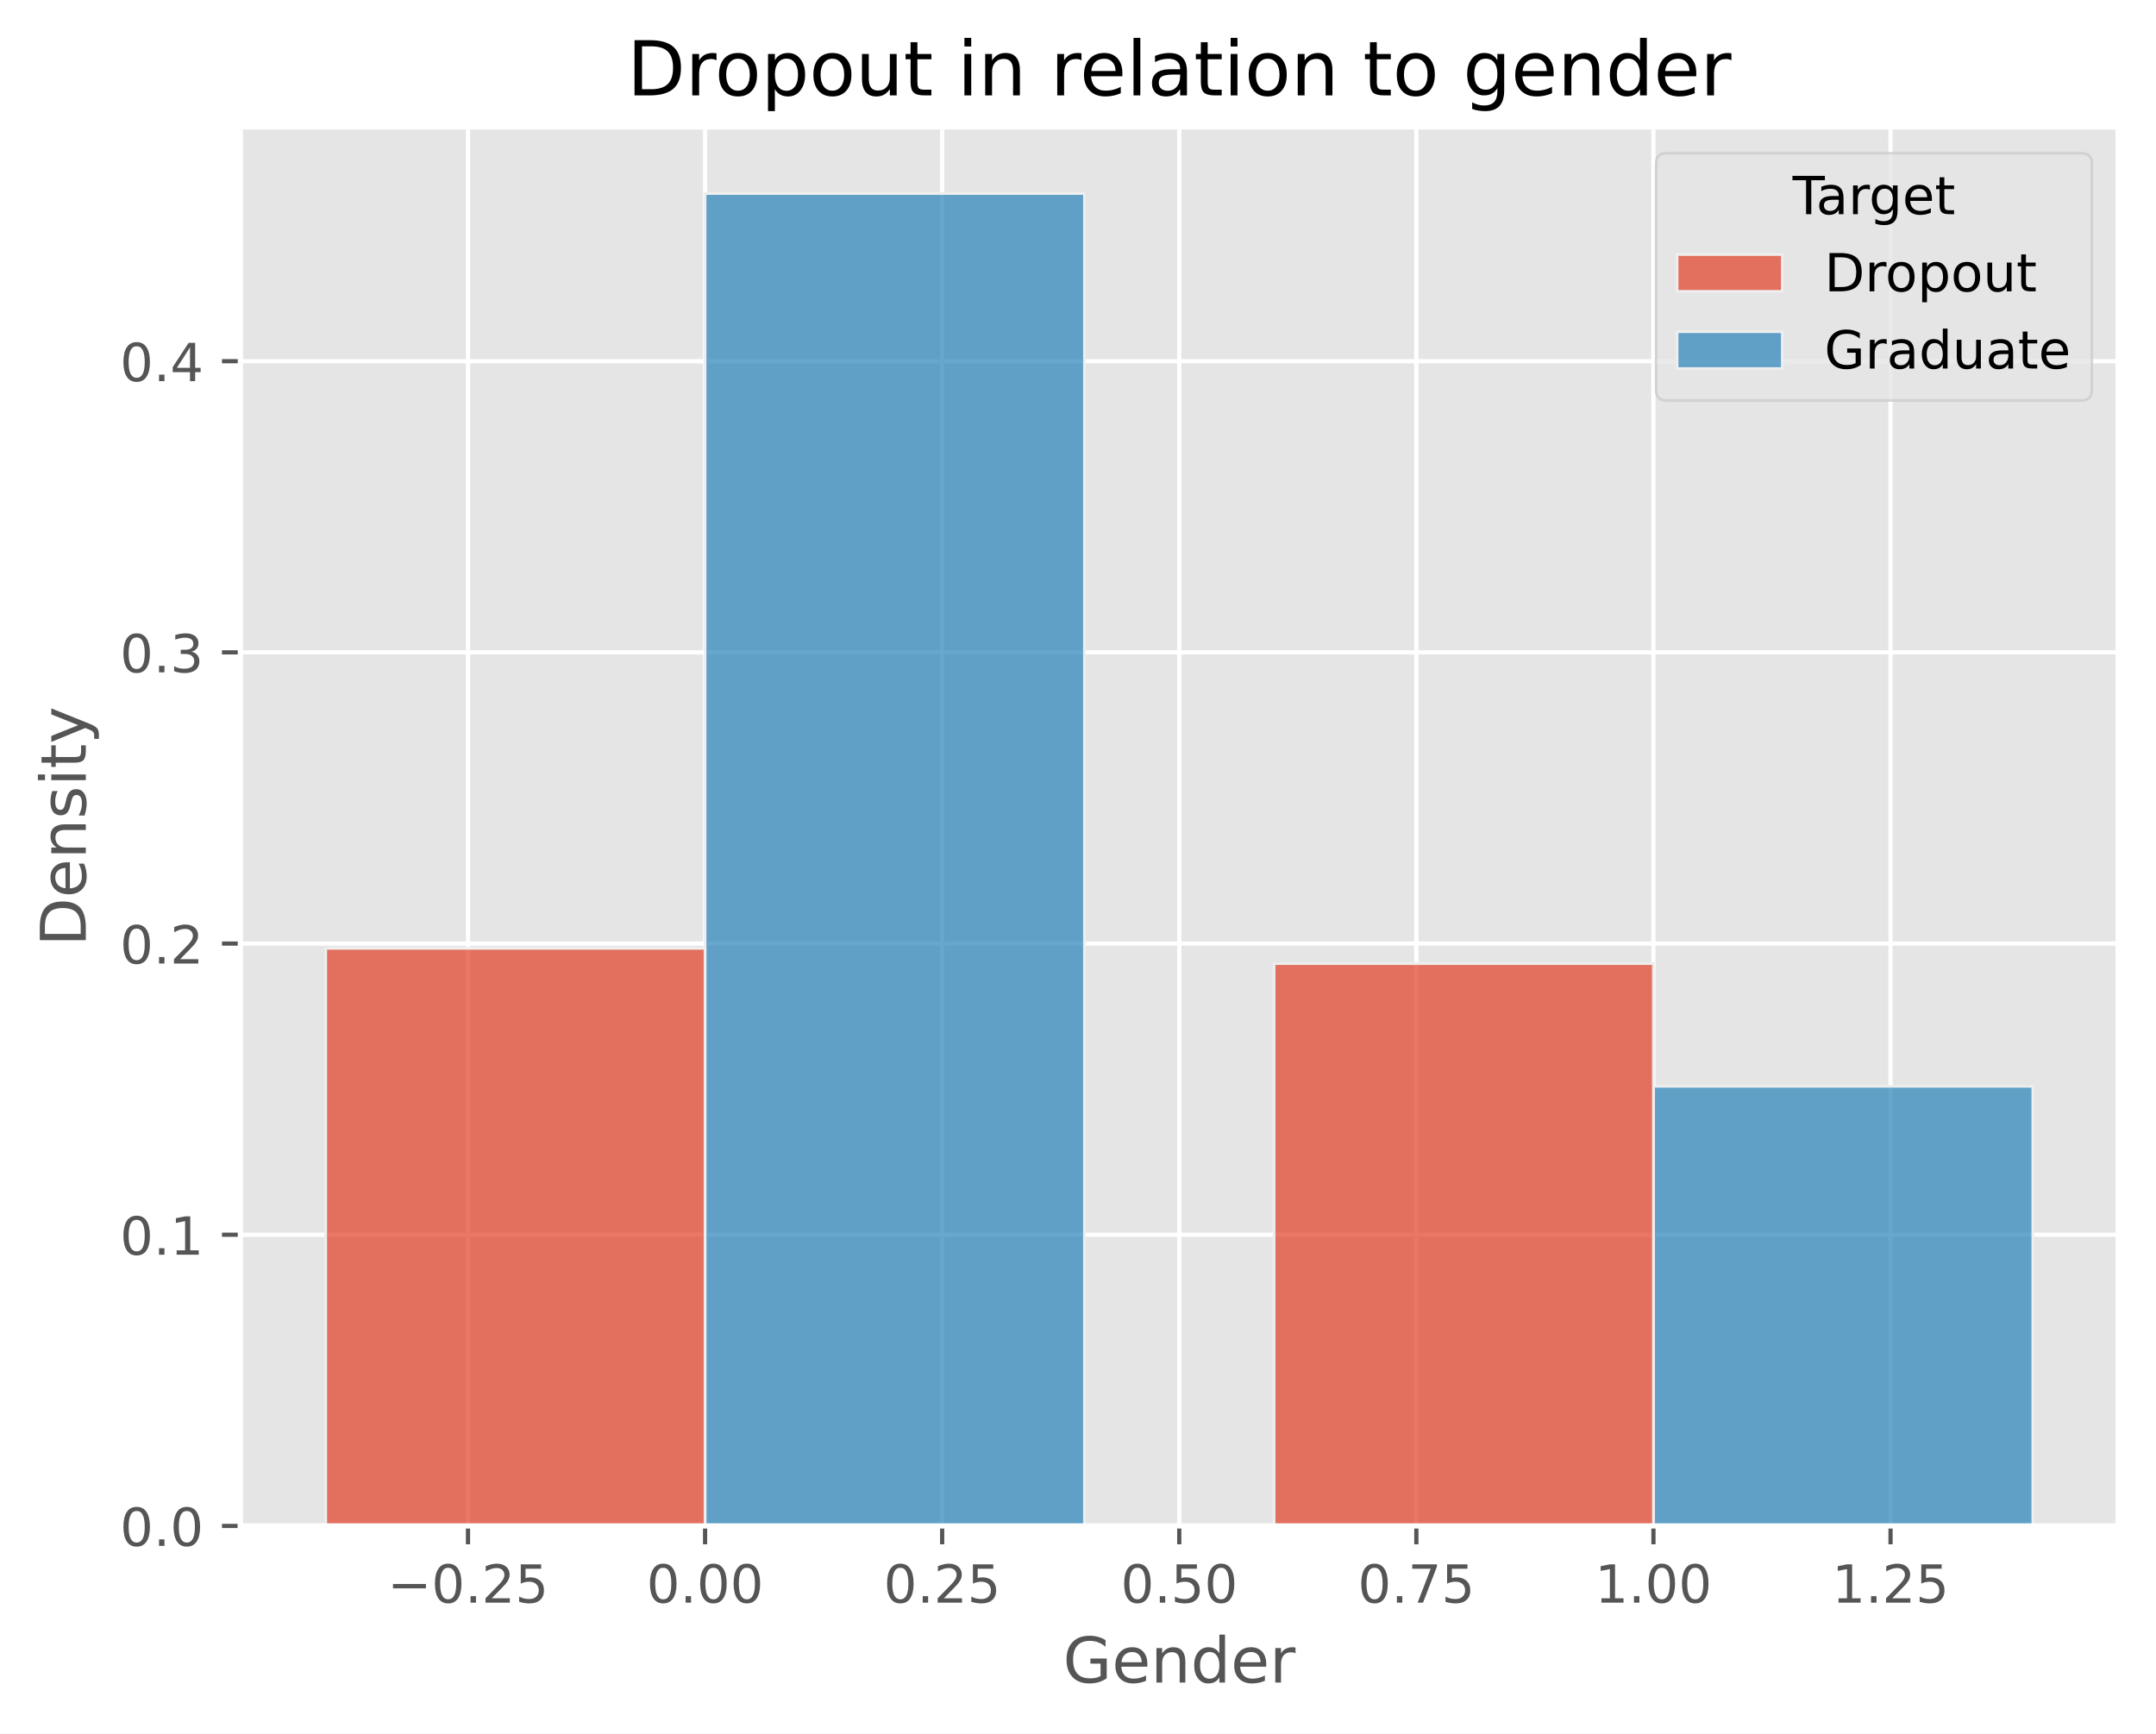
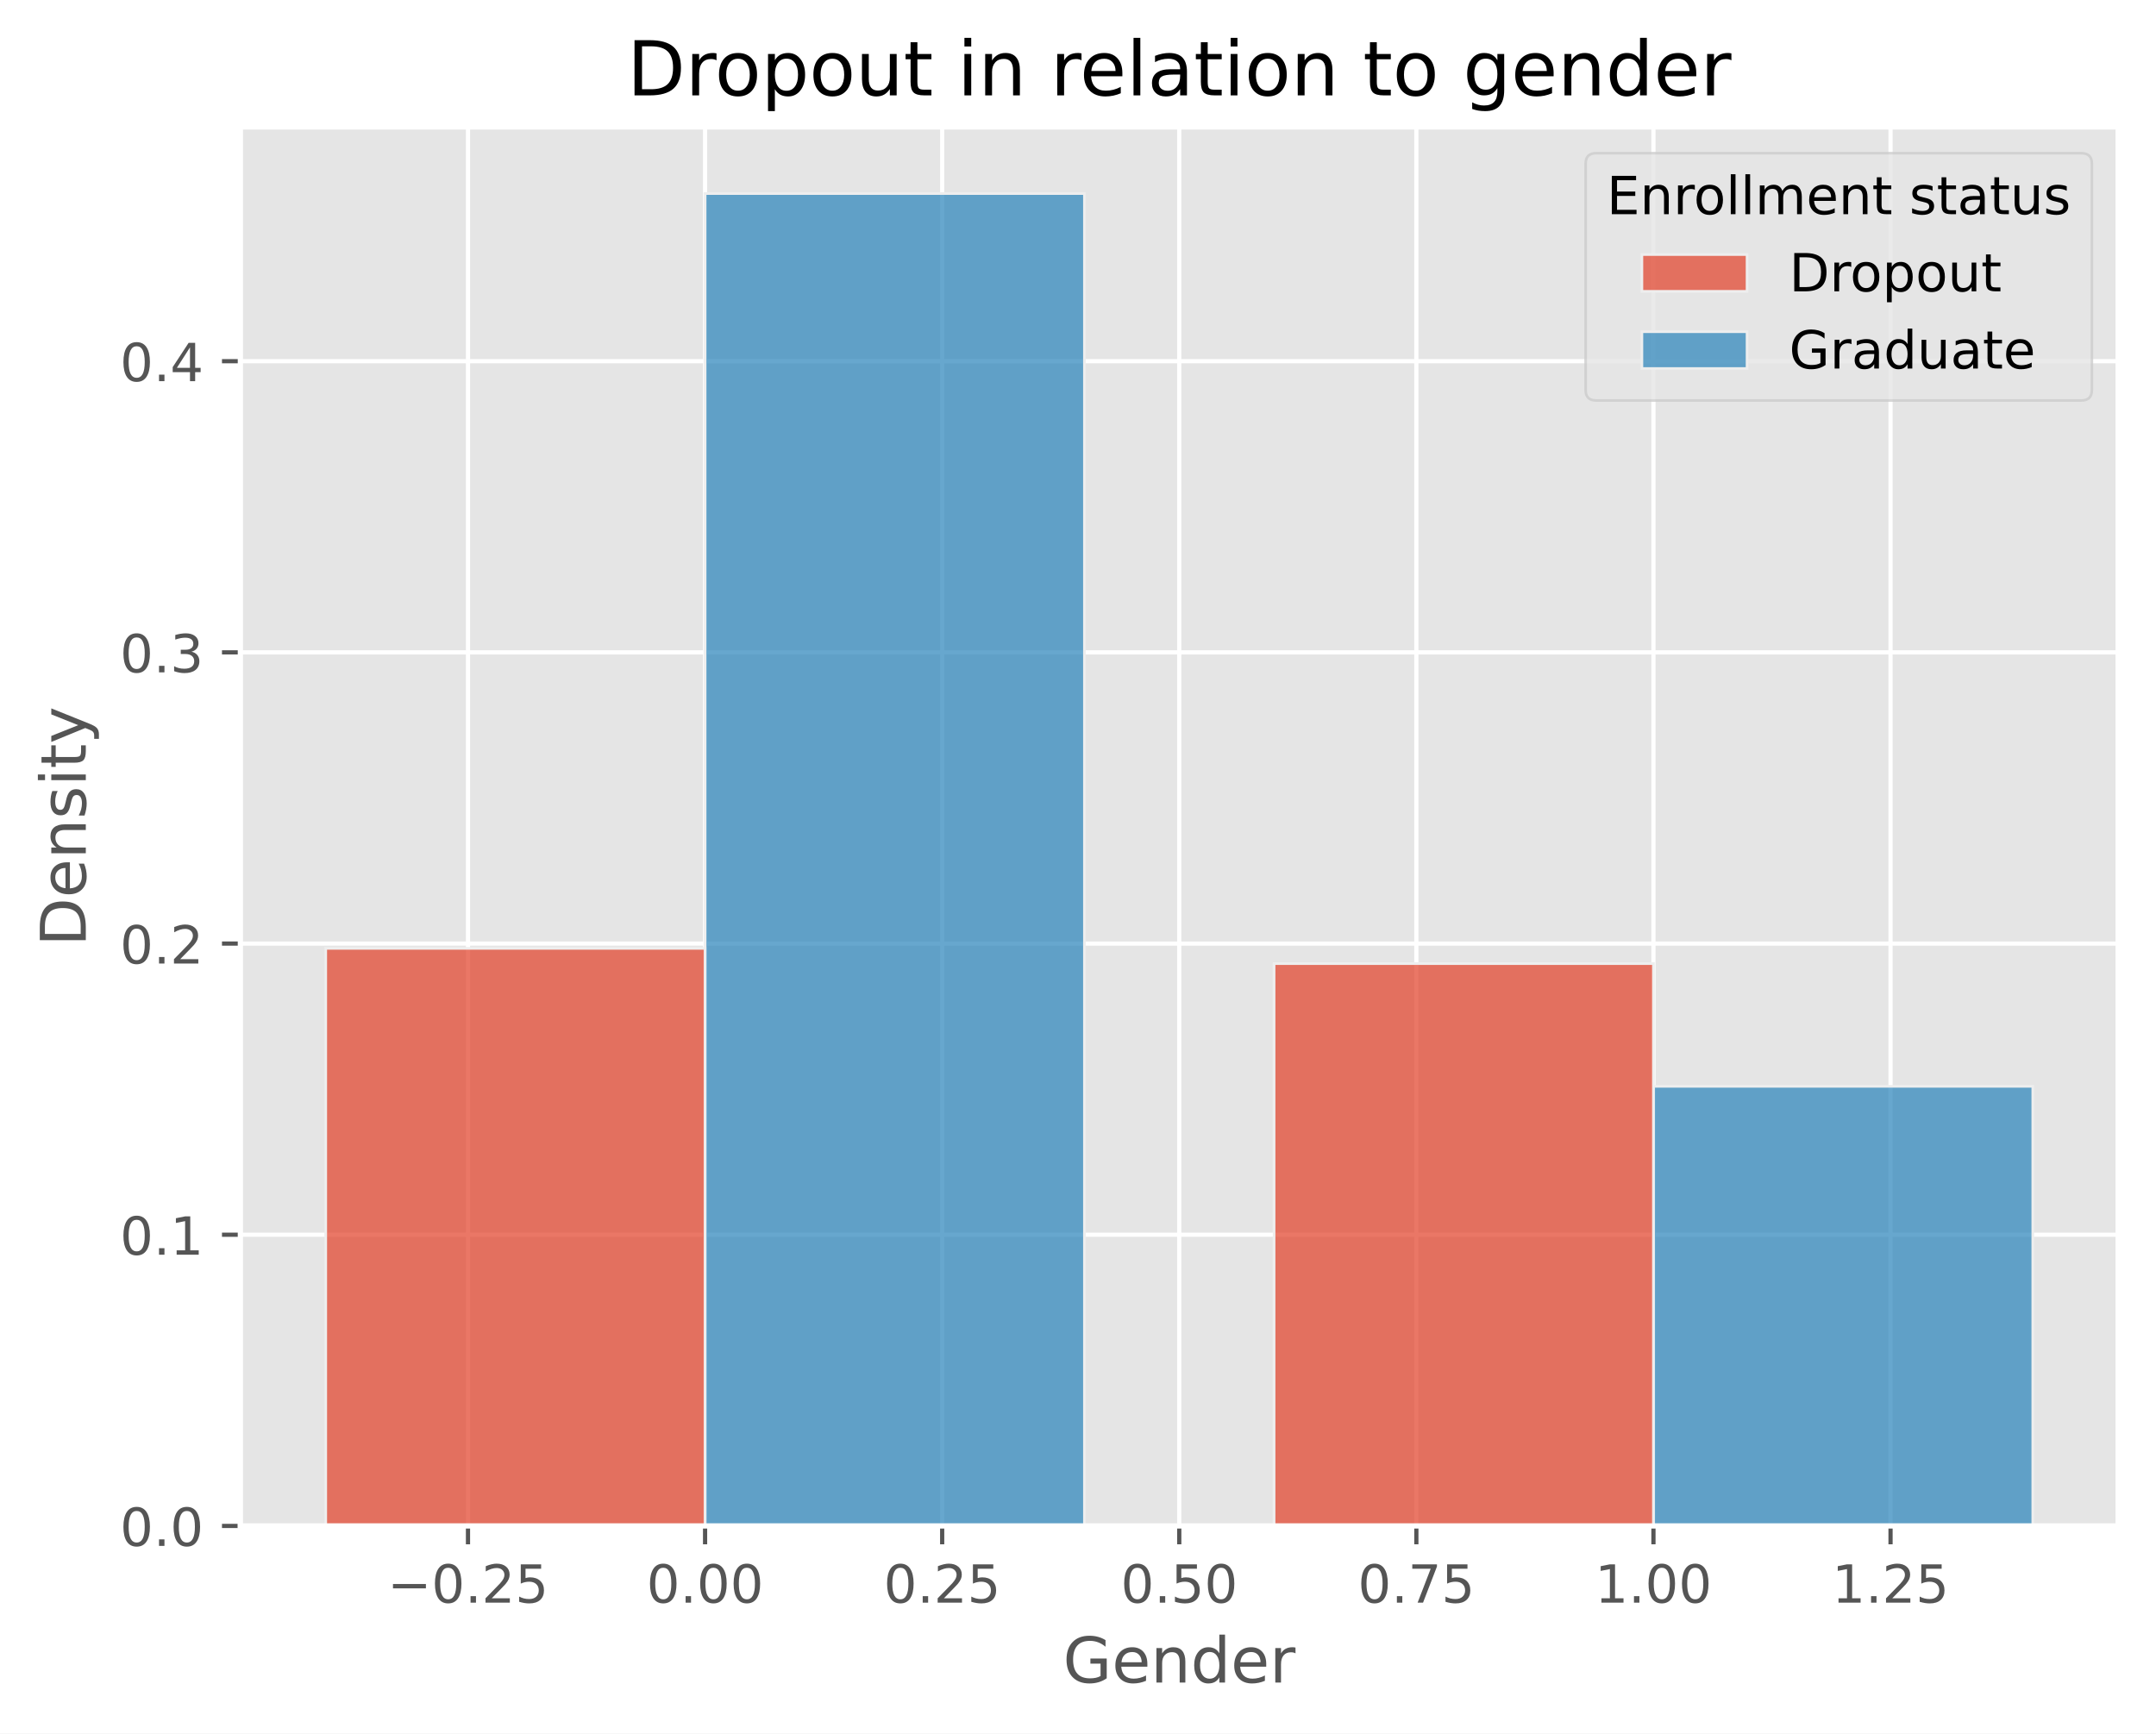
<svg xmlns="http://www.w3.org/2000/svg" xmlns:xlink="http://www.w3.org/1999/xlink" width="410.037pt" height="329.746pt" viewBox="0 0 410.037 329.746" version="1.1">
  <defs>
    <style type="text/css">*{stroke-linejoin: round; stroke-linecap: butt}</style>
  </defs>
  <g id="figure_1">
    <g id="patch_1">
      <path d="M 0 329.746  L 410.037 329.746  L 410.037 0  L 0 0  z " style="fill: #ffffff" />
    </g>
    <g id="axes_1">
      <g id="patch_2">
        <path d="M 45.717 290.254  L 402.837 290.254  L 402.837 24.142  L 45.717 24.142  z " style="fill: #e5e5e5" />
      </g>
      <g id="matplotlib.axis_1">
        <g id="xtick_1">
          <g id="line2d_1">
-             <path d="M 89.004 290.254  L 89.004 24.142  " clip-path="url(#ped27a410fd)" style="fill: none; stroke: #ffffff; stroke-width: 0.8; stroke-linecap: square" />
+             <path d="M 89.004 290.254  L 89.004 24.142  " clip-path="url(#pde9bf12abc)" style="fill: none; stroke: #ffffff; stroke-width: 0.8; stroke-linecap: square" />
          </g>
          <g id="line2d_2">
            <defs>
-               <path id="m16f8df169b" d="M 0 0  L 0 3.5  " style="stroke: #555555; stroke-width: 0.8" />
+               <path id="m9ebb162236" d="M 0 0  L 0 3.5  " style="stroke: #555555; stroke-width: 0.8" />
            </defs>
            <g>
-               <use xlink:href="#m16f8df169b" x="89.004" y="290.254" style="fill: #555555; stroke: #555555; stroke-width: 0.8" />
+               <use xlink:href="#m9ebb162236" x="89.004" y="290.254" style="fill: #555555; stroke: #555555; stroke-width: 0.8" />
            </g>
          </g>
          <g id="text_1">
            <g style="fill: #555555" transform="translate(73.68149 304.8522)scale(0.1 -0.1)">
              <defs>
                <path id="DejaVuSans-2212" d="M 678 2272  L 4684 2272  L 4684 1741  L 678 1741  L 678 2272  z " transform="scale(0.015625)" />
                <path id="DejaVuSans-30" d="M 2034 4250  Q 1547 4250 1301 3770  Q 1056 3291 1056 2328  Q 1056 1369 1301 889  Q 1547 409 2034 409  Q 2525 409 2770 889  Q 3016 1369 3016 2328  Q 3016 3291 2770 3770  Q 2525 4250 2034 4250  z M 2034 4750  Q 2819 4750 3233 4129  Q 3647 3509 3647 2328  Q 3647 1150 3233 529  Q 2819 -91 2034 -91  Q 1250 -91 836 529  Q 422 1150 422 2328  Q 422 3509 836 4129  Q 1250 4750 2034 4750  z " transform="scale(0.015625)" />
                <path id="DejaVuSans-2e" d="M 684 794  L 1344 794  L 1344 0  L 684 0  L 684 794  z " transform="scale(0.015625)" />
                <path id="DejaVuSans-32" d="M 1228 531  L 3431 531  L 3431 0  L 469 0  L 469 531  Q 828 903 1448 1529  Q 2069 2156 2228 2338  Q 2531 2678 2651 2914  Q 2772 3150 2772 3378  Q 2772 3750 2511 3984  Q 2250 4219 1831 4219  Q 1534 4219 1204 4116  Q 875 4013 500 3803  L 500 4441  Q 881 4594 1212 4672  Q 1544 4750 1819 4750  Q 2544 4750 2975 4387  Q 3406 4025 3406 3419  Q 3406 3131 3298 2873  Q 3191 2616 2906 2266  Q 2828 2175 2409 1742  Q 1991 1309 1228 531  z " transform="scale(0.015625)" />
                <path id="DejaVuSans-35" d="M 691 4666  L 3169 4666  L 3169 4134  L 1269 4134  L 1269 2991  Q 1406 3038 1543 3061  Q 1681 3084 1819 3084  Q 2600 3084 3056 2656  Q 3513 2228 3513 1497  Q 3513 744 3044 326  Q 2575 -91 1722 -91  Q 1428 -91 1123 -41  Q 819 9 494 109  L 494 744  Q 775 591 1075 516  Q 1375 441 1709 441  Q 2250 441 2565 725  Q 2881 1009 2881 1497  Q 2881 1984 2565 2268  Q 2250 2553 1709 2553  Q 1456 2553 1204 2497  Q 953 2441 691 2322  L 691 4666  z " transform="scale(0.015625)" />
              </defs>
              <use xlink:href="#DejaVuSans-2212" />
              <use xlink:href="#DejaVuSans-30" x="83.789" />
              <use xlink:href="#DejaVuSans-2e" x="147.412" />
              <use xlink:href="#DejaVuSans-32" x="179.199" />
              <use xlink:href="#DejaVuSans-35" x="242.822" />
            </g>
          </g>
        </g>
        <g id="xtick_2">
          <g id="line2d_3">
-             <path d="M 134.095 290.254  L 134.095 24.142  " clip-path="url(#ped27a410fd)" style="fill: none; stroke: #ffffff; stroke-width: 0.8; stroke-linecap: square" />
+             <path d="M 134.095 290.254  L 134.095 24.142  " clip-path="url(#pde9bf12abc)" style="fill: none; stroke: #ffffff; stroke-width: 0.8; stroke-linecap: square" />
          </g>
          <g id="line2d_4">
            <g>
-               <use xlink:href="#m16f8df169b" x="134.095" y="290.254" style="fill: #555555; stroke: #555555; stroke-width: 0.8" />
+               <use xlink:href="#m9ebb162236" x="134.095" y="290.254" style="fill: #555555; stroke: #555555; stroke-width: 0.8" />
            </g>
          </g>
          <g id="text_2">
            <g style="fill: #555555" transform="translate(122.9622 304.8522)scale(0.1 -0.1)">
              <use xlink:href="#DejaVuSans-30" />
              <use xlink:href="#DejaVuSans-2e" x="63.623" />
              <use xlink:href="#DejaVuSans-30" x="95.41" />
              <use xlink:href="#DejaVuSans-30" x="159.033" />
            </g>
          </g>
        </g>
        <g id="xtick_3">
          <g id="line2d_5">
-             <path d="M 179.186 290.254  L 179.186 24.142  " clip-path="url(#ped27a410fd)" style="fill: none; stroke: #ffffff; stroke-width: 0.8; stroke-linecap: square" />
+             <path d="M 179.186 290.254  L 179.186 24.142  " clip-path="url(#pde9bf12abc)" style="fill: none; stroke: #ffffff; stroke-width: 0.8; stroke-linecap: square" />
          </g>
          <g id="line2d_6">
            <g>
-               <use xlink:href="#m16f8df169b" x="179.186" y="290.254" style="fill: #555555; stroke: #555555; stroke-width: 0.8" />
+               <use xlink:href="#m9ebb162236" x="179.186" y="290.254" style="fill: #555555; stroke: #555555; stroke-width: 0.8" />
            </g>
          </g>
          <g id="text_3">
            <g style="fill: #555555" transform="translate(168.0532 304.8522)scale(0.1 -0.1)">
              <use xlink:href="#DejaVuSans-30" />
              <use xlink:href="#DejaVuSans-2e" x="63.623" />
              <use xlink:href="#DejaVuSans-32" x="95.41" />
              <use xlink:href="#DejaVuSans-35" x="159.033" />
            </g>
          </g>
        </g>
        <g id="xtick_4">
          <g id="line2d_7">
-             <path d="M 224.277 290.254  L 224.277 24.142  " clip-path="url(#ped27a410fd)" style="fill: none; stroke: #ffffff; stroke-width: 0.8; stroke-linecap: square" />
+             <path d="M 224.277 290.254  L 224.277 24.142  " clip-path="url(#pde9bf12abc)" style="fill: none; stroke: #ffffff; stroke-width: 0.8; stroke-linecap: square" />
          </g>
          <g id="line2d_8">
            <g>
-               <use xlink:href="#m16f8df169b" x="224.277" y="290.254" style="fill: #555555; stroke: #555555; stroke-width: 0.8" />
+               <use xlink:href="#m9ebb162236" x="224.277" y="290.254" style="fill: #555555; stroke: #555555; stroke-width: 0.8" />
            </g>
          </g>
          <g id="text_4">
            <g style="fill: #555555" transform="translate(213.1441 304.8522)scale(0.1 -0.1)">
              <use xlink:href="#DejaVuSans-30" />
              <use xlink:href="#DejaVuSans-2e" x="63.623" />
              <use xlink:href="#DejaVuSans-35" x="95.41" />
              <use xlink:href="#DejaVuSans-30" x="159.033" />
            </g>
          </g>
        </g>
        <g id="xtick_5">
          <g id="line2d_9">
-             <path d="M 269.368 290.254  L 269.368 24.142  " clip-path="url(#ped27a410fd)" style="fill: none; stroke: #ffffff; stroke-width: 0.8; stroke-linecap: square" />
+             <path d="M 269.368 290.254  L 269.368 24.142  " clip-path="url(#pde9bf12abc)" style="fill: none; stroke: #ffffff; stroke-width: 0.8; stroke-linecap: square" />
          </g>
          <g id="line2d_10">
            <g>
-               <use xlink:href="#m16f8df169b" x="269.368" y="290.254" style="fill: #555555; stroke: #555555; stroke-width: 0.8" />
+               <use xlink:href="#m9ebb162236" x="269.368" y="290.254" style="fill: #555555; stroke: #555555; stroke-width: 0.8" />
            </g>
          </g>
          <g id="text_5">
            <g style="fill: #555555" transform="translate(258.235 304.8522)scale(0.1 -0.1)">
              <defs>
                <path id="DejaVuSans-37" d="M 525 4666  L 3525 4666  L 3525 4397  L 1831 0  L 1172 0  L 2766 4134  L 525 4134  L 525 4666  z " transform="scale(0.015625)" />
              </defs>
              <use xlink:href="#DejaVuSans-30" />
              <use xlink:href="#DejaVuSans-2e" x="63.623" />
              <use xlink:href="#DejaVuSans-37" x="95.41" />
              <use xlink:href="#DejaVuSans-35" x="159.033" />
            </g>
          </g>
        </g>
        <g id="xtick_6">
          <g id="line2d_11">
-             <path d="M 314.459 290.254  L 314.459 24.142  " clip-path="url(#ped27a410fd)" style="fill: none; stroke: #ffffff; stroke-width: 0.8; stroke-linecap: square" />
+             <path d="M 314.459 290.254  L 314.459 24.142  " clip-path="url(#pde9bf12abc)" style="fill: none; stroke: #ffffff; stroke-width: 0.8; stroke-linecap: square" />
          </g>
          <g id="line2d_12">
            <g>
-               <use xlink:href="#m16f8df169b" x="314.459" y="290.254" style="fill: #555555; stroke: #555555; stroke-width: 0.8" />
+               <use xlink:href="#m9ebb162236" x="314.459" y="290.254" style="fill: #555555; stroke: #555555; stroke-width: 0.8" />
            </g>
          </g>
          <g id="text_6">
            <g style="fill: #555555" transform="translate(303.3259 304.8522)scale(0.1 -0.1)">
              <defs>
                <path id="DejaVuSans-31" d="M 794 531  L 1825 531  L 1825 4091  L 703 3866  L 703 4441  L 1819 4666  L 2450 4666  L 2450 531  L 3481 531  L 3481 0  L 794 0  L 794 531  z " transform="scale(0.015625)" />
              </defs>
              <use xlink:href="#DejaVuSans-31" />
              <use xlink:href="#DejaVuSans-2e" x="63.623" />
              <use xlink:href="#DejaVuSans-30" x="95.41" />
              <use xlink:href="#DejaVuSans-30" x="159.033" />
            </g>
          </g>
        </g>
        <g id="xtick_7">
          <g id="line2d_13">
-             <path d="M 359.55 290.254  L 359.55 24.142  " clip-path="url(#ped27a410fd)" style="fill: none; stroke: #ffffff; stroke-width: 0.8; stroke-linecap: square" />
+             <path d="M 359.55 290.254  L 359.55 24.142  " clip-path="url(#pde9bf12abc)" style="fill: none; stroke: #ffffff; stroke-width: 0.8; stroke-linecap: square" />
          </g>
          <g id="line2d_14">
            <g>
-               <use xlink:href="#m16f8df169b" x="359.55" y="290.254" style="fill: #555555; stroke: #555555; stroke-width: 0.8" />
+               <use xlink:href="#m9ebb162236" x="359.55" y="290.254" style="fill: #555555; stroke: #555555; stroke-width: 0.8" />
            </g>
          </g>
          <g id="text_7">
            <g style="fill: #555555" transform="translate(348.4168 304.8522)scale(0.1 -0.1)">
              <use xlink:href="#DejaVuSans-31" />
              <use xlink:href="#DejaVuSans-2e" x="63.623" />
              <use xlink:href="#DejaVuSans-32" x="95.41" />
              <use xlink:href="#DejaVuSans-35" x="159.033" />
            </g>
          </g>
        </g>
        <g id="text_8">
          <g style="fill: #555555" transform="translate(202.1659 320.05)scale(0.12 -0.12)">
            <defs>
              <path id="DejaVuSans-47" d="M 3809 666  L 3809 1919  L 2778 1919  L 2778 2438  L 4434 2438  L 4434 434  Q 4069 175 3628 42  Q 3188 -91 2688 -91  Q 1594 -91 976 548  Q 359 1188 359 2328  Q 359 3472 976 4111  Q 1594 4750 2688 4750  Q 3144 4750 3555 4637  Q 3966 4525 4313 4306  L 4313 3634  Q 3963 3931 3569 4081  Q 3175 4231 2741 4231  Q 1884 4231 1454 3753  Q 1025 3275 1025 2328  Q 1025 1384 1454 906  Q 1884 428 2741 428  Q 3075 428 3337 486  Q 3600 544 3809 666  z " transform="scale(0.015625)" />
              <path id="DejaVuSans-65" d="M 3597 1894  L 3597 1613  L 953 1613  Q 991 1019 1311 708  Q 1631 397 2203 397  Q 2534 397 2845 478  Q 3156 559 3463 722  L 3463 178  Q 3153 47 2828 -22  Q 2503 -91 2169 -91  Q 1331 -91 842 396  Q 353 884 353 1716  Q 353 2575 817 3079  Q 1281 3584 2069 3584  Q 2775 3584 3186 3129  Q 3597 2675 3597 1894  z M 3022 2063  Q 3016 2534 2758 2815  Q 2500 3097 2075 3097  Q 1594 3097 1305 2825  Q 1016 2553 972 2059  L 3022 2063  z " transform="scale(0.015625)" />
              <path id="DejaVuSans-6e" d="M 3513 2113  L 3513 0  L 2938 0  L 2938 2094  Q 2938 2591 2744 2837  Q 2550 3084 2163 3084  Q 1697 3084 1428 2787  Q 1159 2491 1159 1978  L 1159 0  L 581 0  L 581 3500  L 1159 3500  L 1159 2956  Q 1366 3272 1645 3428  Q 1925 3584 2291 3584  Q 2894 3584 3203 3211  Q 3513 2838 3513 2113  z " transform="scale(0.015625)" />
              <path id="DejaVuSans-64" d="M 2906 2969  L 2906 4863  L 3481 4863  L 3481 0  L 2906 0  L 2906 525  Q 2725 213 2448 61  Q 2172 -91 1784 -91  Q 1150 -91 751 415  Q 353 922 353 1747  Q 353 2572 751 3078  Q 1150 3584 1784 3584  Q 2172 3584 2448 3432  Q 2725 3281 2906 2969  z M 947 1747  Q 947 1113 1208 752  Q 1469 391 1925 391  Q 2381 391 2643 752  Q 2906 1113 2906 1747  Q 2906 2381 2643 2742  Q 2381 3103 1925 3103  Q 1469 3103 1208 2742  Q 947 2381 947 1747  z " transform="scale(0.015625)" />
              <path id="DejaVuSans-72" d="M 2631 2963  Q 2534 3019 2420 3045  Q 2306 3072 2169 3072  Q 1681 3072 1420 2755  Q 1159 2438 1159 1844  L 1159 0  L 581 0  L 581 3500  L 1159 3500  L 1159 2956  Q 1341 3275 1631 3429  Q 1922 3584 2338 3584  Q 2397 3584 2469 3576  Q 2541 3569 2628 3553  L 2631 2963  z " transform="scale(0.015625)" />
            </defs>
            <use xlink:href="#DejaVuSans-47" />
            <use xlink:href="#DejaVuSans-65" x="77.49" />
            <use xlink:href="#DejaVuSans-6e" x="139.014" />
            <use xlink:href="#DejaVuSans-64" x="202.393" />
            <use xlink:href="#DejaVuSans-65" x="265.869" />
            <use xlink:href="#DejaVuSans-72" x="327.393" />
          </g>
        </g>
      </g>
      <g id="matplotlib.axis_2">
        <g id="ytick_1">
          <g id="line2d_15">
-             <path d="M 45.717 290.254  L 402.837 290.254  " clip-path="url(#ped27a410fd)" style="fill: none; stroke: #ffffff; stroke-width: 0.8; stroke-linecap: square" />
+             <path d="M 45.717 290.254  L 402.837 290.254  " clip-path="url(#pde9bf12abc)" style="fill: none; stroke: #ffffff; stroke-width: 0.8; stroke-linecap: square" />
          </g>
          <g id="line2d_16">
            <defs>
-               <path id="m8904816442" d="M 0 0  L -3.5 0  " style="stroke: #555555; stroke-width: 0.8" />
+               <path id="m67aef34432" d="M 0 0  L -3.5 0  " style="stroke: #555555; stroke-width: 0.8" />
            </defs>
            <g>
-               <use xlink:href="#m8904816442" x="45.717" y="290.254" style="fill: #555555; stroke: #555555; stroke-width: 0.8" />
+               <use xlink:href="#m67aef34432" x="45.717" y="290.254" style="fill: #555555; stroke: #555555; stroke-width: 0.8" />
            </g>
          </g>
          <g id="text_9">
            <g style="fill: #555555" transform="translate(22.81375 294.053)scale(0.1 -0.1)">
              <use xlink:href="#DejaVuSans-30" />
              <use xlink:href="#DejaVuSans-2e" x="63.623" />
              <use xlink:href="#DejaVuSans-30" x="95.41" />
            </g>
          </g>
        </g>
        <g id="ytick_2">
          <g id="line2d_17">
-             <path d="M 45.717 234.866  L 402.837 234.866  " clip-path="url(#ped27a410fd)" style="fill: none; stroke: #ffffff; stroke-width: 0.8; stroke-linecap: square" />
+             <path d="M 45.717 234.866  L 402.837 234.866  " clip-path="url(#pde9bf12abc)" style="fill: none; stroke: #ffffff; stroke-width: 0.8; stroke-linecap: square" />
          </g>
          <g id="line2d_18">
            <g>
-               <use xlink:href="#m8904816442" x="45.717" y="234.866" style="fill: #555555; stroke: #555555; stroke-width: 0.8" />
+               <use xlink:href="#m67aef34432" x="45.717" y="234.866" style="fill: #555555; stroke: #555555; stroke-width: 0.8" />
            </g>
          </g>
          <g id="text_10">
            <g style="fill: #555555" transform="translate(22.81375 238.6654)scale(0.1 -0.1)">
              <use xlink:href="#DejaVuSans-30" />
              <use xlink:href="#DejaVuSans-2e" x="63.623" />
              <use xlink:href="#DejaVuSans-31" x="95.41" />
            </g>
          </g>
        </g>
        <g id="ytick_3">
          <g id="line2d_19">
-             <path d="M 45.717 179.479  L 402.837 179.479  " clip-path="url(#ped27a410fd)" style="fill: none; stroke: #ffffff; stroke-width: 0.8; stroke-linecap: square" />
+             <path d="M 45.717 179.479  L 402.837 179.479  " clip-path="url(#pde9bf12abc)" style="fill: none; stroke: #ffffff; stroke-width: 0.8; stroke-linecap: square" />
          </g>
          <g id="line2d_20">
            <g>
-               <use xlink:href="#m8904816442" x="45.717" y="179.479" style="fill: #555555; stroke: #555555; stroke-width: 0.8" />
+               <use xlink:href="#m67aef34432" x="45.717" y="179.479" style="fill: #555555; stroke: #555555; stroke-width: 0.8" />
            </g>
          </g>
          <g id="text_11">
            <g style="fill: #555555" transform="translate(22.81375 183.2779)scale(0.1 -0.1)">
              <use xlink:href="#DejaVuSans-30" />
              <use xlink:href="#DejaVuSans-2e" x="63.623" />
              <use xlink:href="#DejaVuSans-32" x="95.41" />
            </g>
          </g>
        </g>
        <g id="ytick_4">
          <g id="line2d_21">
-             <path d="M 45.717 124.091  L 402.837 124.091  " clip-path="url(#ped27a410fd)" style="fill: none; stroke: #ffffff; stroke-width: 0.8; stroke-linecap: square" />
+             <path d="M 45.717 124.091  L 402.837 124.091  " clip-path="url(#pde9bf12abc)" style="fill: none; stroke: #ffffff; stroke-width: 0.8; stroke-linecap: square" />
          </g>
          <g id="line2d_22">
            <g>
-               <use xlink:href="#m8904816442" x="45.717" y="124.091" style="fill: #555555; stroke: #555555; stroke-width: 0.8" />
+               <use xlink:href="#m67aef34432" x="45.717" y="124.091" style="fill: #555555; stroke: #555555; stroke-width: 0.8" />
            </g>
          </g>
          <g id="text_12">
            <g style="fill: #555555" transform="translate(22.81375 127.8903)scale(0.1 -0.1)">
              <defs>
                <path id="DejaVuSans-33" d="M 2597 2516  Q 3050 2419 3304 2112  Q 3559 1806 3559 1356  Q 3559 666 3084 287  Q 2609 -91 1734 -91  Q 1441 -91 1130 -33  Q 819 25 488 141  L 488 750  Q 750 597 1062 519  Q 1375 441 1716 441  Q 2309 441 2620 675  Q 2931 909 2931 1356  Q 2931 1769 2642 2001  Q 2353 2234 1838 2234  L 1294 2234  L 1294 2753  L 1863 2753  Q 2328 2753 2575 2939  Q 2822 3125 2822 3475  Q 2822 3834 2567 4026  Q 2313 4219 1838 4219  Q 1578 4219 1281 4162  Q 984 4106 628 3988  L 628 4550  Q 988 4650 1302 4700  Q 1616 4750 1894 4750  Q 2613 4750 3031 4423  Q 3450 4097 3450 3541  Q 3450 3153 3228 2886  Q 3006 2619 2597 2516  z " transform="scale(0.015625)" />
              </defs>
              <use xlink:href="#DejaVuSans-30" />
              <use xlink:href="#DejaVuSans-2e" x="63.623" />
              <use xlink:href="#DejaVuSans-33" x="95.41" />
            </g>
          </g>
        </g>
        <g id="ytick_5">
          <g id="line2d_23">
-             <path d="M 45.717 68.704  L 402.837 68.704  " clip-path="url(#ped27a410fd)" style="fill: none; stroke: #ffffff; stroke-width: 0.8; stroke-linecap: square" />
+             <path d="M 45.717 68.704  L 402.837 68.704  " clip-path="url(#pde9bf12abc)" style="fill: none; stroke: #ffffff; stroke-width: 0.8; stroke-linecap: square" />
          </g>
          <g id="line2d_24">
            <g>
-               <use xlink:href="#m8904816442" x="45.717" y="68.704" style="fill: #555555; stroke: #555555; stroke-width: 0.8" />
+               <use xlink:href="#m67aef34432" x="45.717" y="68.704" style="fill: #555555; stroke: #555555; stroke-width: 0.8" />
            </g>
          </g>
          <g id="text_13">
            <g style="fill: #555555" transform="translate(22.81375 72.50277)scale(0.1 -0.1)">
              <defs>
                <path id="DejaVuSans-34" d="M 2419 4116  L 825 1625  L 2419 1625  L 2419 4116  z M 2253 4666  L 3047 4666  L 3047 1625  L 3713 1625  L 3713 1100  L 3047 1100  L 3047 0  L 2419 0  L 2419 1100  L 313 1100  L 313 1709  L 2253 4666  z " transform="scale(0.015625)" />
              </defs>
              <use xlink:href="#DejaVuSans-30" />
              <use xlink:href="#DejaVuSans-2e" x="63.623" />
              <use xlink:href="#DejaVuSans-34" x="95.41" />
            </g>
          </g>
        </g>
        <g id="text_14">
          <g style="fill: #555555" transform="translate(16.31812 180.0081)rotate(-90)scale(0.12 -0.12)">
            <defs>
              <path id="DejaVuSans-44" d="M 1259 4147  L 1259 519  L 2022 519  Q 2988 519 3436 956  Q 3884 1394 3884 2338  Q 3884 3275 3436 3711  Q 2988 4147 2022 4147  L 1259 4147  z M 628 4666  L 1925 4666  Q 3281 4666 3915 4102  Q 4550 3538 4550 2338  Q 4550 1131 3912 565  Q 3275 0 1925 0  L 628 0  L 628 4666  z " transform="scale(0.015625)" />
              <path id="DejaVuSans-73" d="M 2834 3397  L 2834 2853  Q 2591 2978 2328 3040  Q 2066 3103 1784 3103  Q 1356 3103 1142 2972  Q 928 2841 928 2578  Q 928 2378 1081 2264  Q 1234 2150 1697 2047  L 1894 2003  Q 2506 1872 2764 1633  Q 3022 1394 3022 966  Q 3022 478 2636 193  Q 2250 -91 1575 -91  Q 1294 -91 989 -36  Q 684 19 347 128  L 347 722  Q 666 556 975 473  Q 1284 391 1588 391  Q 1994 391 2212 530  Q 2431 669 2431 922  Q 2431 1156 2273 1281  Q 2116 1406 1581 1522  L 1381 1569  Q 847 1681 609 1914  Q 372 2147 372 2553  Q 372 3047 722 3315  Q 1072 3584 1716 3584  Q 2034 3584 2315 3537  Q 2597 3491 2834 3397  z " transform="scale(0.015625)" />
              <path id="DejaVuSans-69" d="M 603 3500  L 1178 3500  L 1178 0  L 603 0  L 603 3500  z M 603 4863  L 1178 4863  L 1178 4134  L 603 4134  L 603 4863  z " transform="scale(0.015625)" />
              <path id="DejaVuSans-74" d="M 1172 4494  L 1172 3500  L 2356 3500  L 2356 3053  L 1172 3053  L 1172 1153  Q 1172 725 1289 603  Q 1406 481 1766 481  L 2356 481  L 2356 0  L 1766 0  Q 1100 0 847 248  Q 594 497 594 1153  L 594 3053  L 172 3053  L 172 3500  L 594 3500  L 594 4494  L 1172 4494  z " transform="scale(0.015625)" />
              <path id="DejaVuSans-79" d="M 2059 -325  Q 1816 -950 1584 -1140  Q 1353 -1331 966 -1331  L 506 -1331  L 506 -850  L 844 -850  Q 1081 -850 1212 -737  Q 1344 -625 1503 -206  L 1606 56  L 191 3500  L 800 3500  L 1894 763  L 2988 3500  L 3597 3500  L 2059 -325  z " transform="scale(0.015625)" />
            </defs>
            <use xlink:href="#DejaVuSans-44" />
            <use xlink:href="#DejaVuSans-65" x="77.002" />
            <use xlink:href="#DejaVuSans-6e" x="138.525" />
            <use xlink:href="#DejaVuSans-73" x="201.904" />
            <use xlink:href="#DejaVuSans-69" x="254.004" />
            <use xlink:href="#DejaVuSans-74" x="281.787" />
            <use xlink:href="#DejaVuSans-79" x="320.996" />
          </g>
        </g>
      </g>
      <g id="patch_3">
-         <path d="M 134.095 290.254  L 206.241 290.254  L 206.241 36.814  L 134.095 36.814  z " clip-path="url(#ped27a410fd)" style="fill: #348abd; fill-opacity: 0.75; stroke: #eeeeee; stroke-width: 0.5; stroke-linejoin: miter" />
+         <path d="M 134.095 290.254  L 206.241 290.254  L 206.241 36.814  L 134.095 36.814  z " clip-path="url(#pde9bf12abc)" style="fill: #348abd; fill-opacity: 0.75; stroke: #eeeeee; stroke-width: 0.5; stroke-linejoin: miter" />
      </g>
      <g id="patch_4">
-         <path d="M 314.459 290.254  L 386.604 290.254  L 386.604 206.638  L 314.459 206.638  z " clip-path="url(#ped27a410fd)" style="fill: #348abd; fill-opacity: 0.75; stroke: #eeeeee; stroke-width: 0.5; stroke-linejoin: miter" />
+         <path d="M 314.459 290.254  L 386.604 290.254  L 386.604 206.638  L 314.459 206.638  z " clip-path="url(#pde9bf12abc)" style="fill: #348abd; fill-opacity: 0.75; stroke: #eeeeee; stroke-width: 0.5; stroke-linejoin: miter" />
      </g>
      <g id="patch_5">
-         <path d="M 61.95 290.254  L 134.095 290.254  L 134.095 180.394  L 61.95 180.394  z " clip-path="url(#ped27a410fd)" style="fill: #e24a33; fill-opacity: 0.75; stroke: #eeeeee; stroke-width: 0.5; stroke-linejoin: miter" />
+         <path d="M 61.95 290.254  L 134.095 290.254  L 134.095 180.394  L 61.95 180.394  z " clip-path="url(#pde9bf12abc)" style="fill: #e24a33; fill-opacity: 0.75; stroke: #eeeeee; stroke-width: 0.5; stroke-linejoin: miter" />
      </g>
      <g id="patch_6">
-         <path d="M 242.313 290.254  L 314.459 290.254  L 314.459 183.293  L 242.313 183.293  z " clip-path="url(#ped27a410fd)" style="fill: #e24a33; fill-opacity: 0.75; stroke: #eeeeee; stroke-width: 0.5; stroke-linejoin: miter" />
+         <path d="M 242.313 290.254  L 314.459 290.254  L 314.459 183.293  L 242.313 183.293  z " clip-path="url(#pde9bf12abc)" style="fill: #e24a33; fill-opacity: 0.75; stroke: #eeeeee; stroke-width: 0.5; stroke-linejoin: miter" />
      </g>
      <g id="patch_7">
        <path d="M 45.717 290.254  L 45.717 24.142  " style="fill: none; stroke: #ffffff; stroke-linejoin: miter; stroke-linecap: square" />
      </g>
      <g id="patch_8">
        <path d="M 402.837 290.254  L 402.837 24.142  " style="fill: none; stroke: #ffffff; stroke-linejoin: miter; stroke-linecap: square" />
      </g>
      <g id="patch_9">
        <path d="M 45.717 290.254  L 402.837 290.254  " style="fill: none; stroke: #ffffff; stroke-linejoin: miter; stroke-linecap: square" />
      </g>
      <g id="patch_10">
        <path d="M 45.717 24.142  L 402.837 24.142  " style="fill: none; stroke: #ffffff; stroke-linejoin: miter; stroke-linecap: square" />
      </g>
      <g id="text_15">
        <g transform="translate(119.266 18.14175)scale(0.144 -0.144)">
          <defs>
            <path id="DejaVuSans-6f" d="M 1959 3097  Q 1497 3097 1228 2736  Q 959 2375 959 1747  Q 959 1119 1226 758  Q 1494 397 1959 397  Q 2419 397 2687 759  Q 2956 1122 2956 1747  Q 2956 2369 2687 2733  Q 2419 3097 1959 3097  z M 1959 3584  Q 2709 3584 3137 3096  Q 3566 2609 3566 1747  Q 3566 888 3137 398  Q 2709 -91 1959 -91  Q 1206 -91 779 398  Q 353 888 353 1747  Q 353 2609 779 3096  Q 1206 3584 1959 3584  z " transform="scale(0.015625)" />
            <path id="DejaVuSans-70" d="M 1159 525  L 1159 -1331  L 581 -1331  L 581 3500  L 1159 3500  L 1159 2969  Q 1341 3281 1617 3432  Q 1894 3584 2278 3584  Q 2916 3584 3314 3078  Q 3713 2572 3713 1747  Q 3713 922 3314 415  Q 2916 -91 2278 -91  Q 1894 -91 1617 61  Q 1341 213 1159 525  z M 3116 1747  Q 3116 2381 2855 2742  Q 2594 3103 2138 3103  Q 1681 3103 1420 2742  Q 1159 2381 1159 1747  Q 1159 1113 1420 752  Q 1681 391 2138 391  Q 2594 391 2855 752  Q 3116 1113 3116 1747  z " transform="scale(0.015625)" />
            <path id="DejaVuSans-75" d="M 544 1381  L 544 3500  L 1119 3500  L 1119 1403  Q 1119 906 1312 657  Q 1506 409 1894 409  Q 2359 409 2629 706  Q 2900 1003 2900 1516  L 2900 3500  L 3475 3500  L 3475 0  L 2900 0  L 2900 538  Q 2691 219 2414 64  Q 2138 -91 1772 -91  Q 1169 -91 856 284  Q 544 659 544 1381  z M 1991 3584  L 1991 3584  z " transform="scale(0.015625)" />
            <path id="DejaVuSans-20" transform="scale(0.015625)" />
            <path id="DejaVuSans-6c" d="M 603 4863  L 1178 4863  L 1178 0  L 603 0  L 603 4863  z " transform="scale(0.015625)" />
            <path id="DejaVuSans-61" d="M 2194 1759  Q 1497 1759 1228 1600  Q 959 1441 959 1056  Q 959 750 1161 570  Q 1363 391 1709 391  Q 2188 391 2477 730  Q 2766 1069 2766 1631  L 2766 1759  L 2194 1759  z M 3341 1997  L 3341 0  L 2766 0  L 2766 531  Q 2569 213 2275 61  Q 1981 -91 1556 -91  Q 1019 -91 701 211  Q 384 513 384 1019  Q 384 1609 779 1909  Q 1175 2209 1959 2209  L 2766 2209  L 2766 2266  Q 2766 2663 2505 2880  Q 2244 3097 1772 3097  Q 1472 3097 1187 3025  Q 903 2953 641 2809  L 641 3341  Q 956 3463 1253 3523  Q 1550 3584 1831 3584  Q 2591 3584 2966 3190  Q 3341 2797 3341 1997  z " transform="scale(0.015625)" />
            <path id="DejaVuSans-67" d="M 2906 1791  Q 2906 2416 2648 2759  Q 2391 3103 1925 3103  Q 1463 3103 1205 2759  Q 947 2416 947 1791  Q 947 1169 1205 825  Q 1463 481 1925 481  Q 2391 481 2648 825  Q 2906 1169 2906 1791  z M 3481 434  Q 3481 -459 3084 -895  Q 2688 -1331 1869 -1331  Q 1566 -1331 1297 -1286  Q 1028 -1241 775 -1147  L 775 -588  Q 1028 -725 1275 -790  Q 1522 -856 1778 -856  Q 2344 -856 2625 -561  Q 2906 -266 2906 331  L 2906 616  Q 2728 306 2450 153  Q 2172 0 1784 0  Q 1141 0 747 490  Q 353 981 353 1791  Q 353 2603 747 3093  Q 1141 3584 1784 3584  Q 2172 3584 2450 3431  Q 2728 3278 2906 2969  L 2906 3500  L 3481 3500  L 3481 434  z " transform="scale(0.015625)" />
          </defs>
          <use xlink:href="#DejaVuSans-44" />
          <use xlink:href="#DejaVuSans-72" x="77.002" />
          <use xlink:href="#DejaVuSans-6f" x="115.865" />
          <use xlink:href="#DejaVuSans-70" x="177.047" />
          <use xlink:href="#DejaVuSans-6f" x="240.523" />
          <use xlink:href="#DejaVuSans-75" x="301.705" />
          <use xlink:href="#DejaVuSans-74" x="365.084" />
          <use xlink:href="#DejaVuSans-20" x="404.293" />
          <use xlink:href="#DejaVuSans-69" x="436.08" />
          <use xlink:href="#DejaVuSans-6e" x="463.863" />
          <use xlink:href="#DejaVuSans-20" x="527.242" />
          <use xlink:href="#DejaVuSans-72" x="559.029" />
          <use xlink:href="#DejaVuSans-65" x="597.893" />
          <use xlink:href="#DejaVuSans-6c" x="659.416" />
          <use xlink:href="#DejaVuSans-61" x="687.199" />
          <use xlink:href="#DejaVuSans-74" x="748.479" />
          <use xlink:href="#DejaVuSans-69" x="787.688" />
          <use xlink:href="#DejaVuSans-6f" x="815.471" />
          <use xlink:href="#DejaVuSans-6e" x="876.652" />
          <use xlink:href="#DejaVuSans-20" x="940.031" />
          <use xlink:href="#DejaVuSans-74" x="971.818" />
          <use xlink:href="#DejaVuSans-6f" x="1011.027" />
          <use xlink:href="#DejaVuSans-20" x="1072.209" />
          <use xlink:href="#DejaVuSans-67" x="1103.996" />
          <use xlink:href="#DejaVuSans-65" x="1167.473" />
          <use xlink:href="#DejaVuSans-6e" x="1228.996" />
          <use xlink:href="#DejaVuSans-64" x="1292.375" />
          <use xlink:href="#DejaVuSans-65" x="1355.852" />
          <use xlink:href="#DejaVuSans-72" x="1417.375" />
        </g>
      </g>
      <g id="legend_1">
        <g id="patch_11">
-           <path d="M 316.962 76.176  L 395.837 76.176  Q 397.837 76.176 397.837 74.176  L 397.837 31.142  Q 397.837 29.142 395.837 29.142  L 316.962 29.142  Q 314.962 29.142 314.962 31.142  L 314.962 74.176  Q 314.962 76.176 316.962 76.176  z " style="fill: #e5e5e5; opacity: 0.8; stroke: #cccccc; stroke-width: 0.5; stroke-linejoin: miter" />
+           <path d="M 303.565 76.176  L 395.837 76.176  Q 397.837 76.176 397.837 74.176  L 397.837 31.142  Q 397.837 29.142 395.837 29.142  L 303.565 29.142  Q 301.565 29.142 301.565 31.142  L 301.565 74.176  Q 301.565 76.176 303.565 76.176  z " style="fill: #e5e5e5; opacity: 0.8; stroke: #cccccc; stroke-width: 0.5; stroke-linejoin: miter" />
        </g>
        <g id="text_16">
-           <g transform="translate(340.9275 40.74019)scale(0.1 -0.1)">
+           <g transform="translate(305.565 40.74019)scale(0.1 -0.1)">
            <defs>
-               <path id="DejaVuSans-54" d="M -19 4666  L 3928 4666  L 3928 4134  L 2272 4134  L 2272 0  L 1638 0  L 1638 4134  L -19 4134  L -19 4666  z " transform="scale(0.015625)" />
+               <path id="DejaVuSans-45" d="M 628 4666  L 3578 4666  L 3578 4134  L 1259 4134  L 1259 2753  L 3481 2753  L 3481 2222  L 1259 2222  L 1259 531  L 3634 531  L 3634 0  L 628 0  L 628 4666  z " transform="scale(0.015625)" />
+               <path id="DejaVuSans-6d" d="M 3328 2828  Q 3544 3216 3844 3400  Q 4144 3584 4550 3584  Q 5097 3584 5394 3201  Q 5691 2819 5691 2113  L 5691 0  L 5113 0  L 5113 2094  Q 5113 2597 4934 2840  Q 4756 3084 4391 3084  Q 3944 3084 3684 2787  Q 3425 2491 3425 1978  L 3425 0  L 2847 0  L 2847 2094  Q 2847 2600 2669 2842  Q 2491 3084 2119 3084  Q 1678 3084 1418 2786  Q 1159 2488 1159 1978  L 1159 0  L 581 0  L 581 3500  L 1159 3500  L 1159 2956  Q 1356 3278 1631 3431  Q 1906 3584 2284 3584  Q 2666 3584 2933 3390  Q 3200 3197 3328 2828  z " transform="scale(0.015625)" />
            </defs>
-             <use xlink:href="#DejaVuSans-54" />
-             <use xlink:href="#DejaVuSans-61" x="44.584" />
-             <use xlink:href="#DejaVuSans-72" x="105.863" />
-             <use xlink:href="#DejaVuSans-67" x="145.227" />
-             <use xlink:href="#DejaVuSans-65" x="208.703" />
-             <use xlink:href="#DejaVuSans-74" x="270.227" />
+             <use xlink:href="#DejaVuSans-45" />
+             <use xlink:href="#DejaVuSans-6e" x="63.184" />
+             <use xlink:href="#DejaVuSans-72" x="126.562" />
+             <use xlink:href="#DejaVuSans-6f" x="165.426" />
+             <use xlink:href="#DejaVuSans-6c" x="226.607" />
+             <use xlink:href="#DejaVuSans-6c" x="254.391" />
+             <use xlink:href="#DejaVuSans-6d" x="282.174" />
+             <use xlink:href="#DejaVuSans-65" x="379.586" />
+             <use xlink:href="#DejaVuSans-6e" x="441.109" />
+             <use xlink:href="#DejaVuSans-74" x="504.488" />
+             <use xlink:href="#DejaVuSans-20" x="543.697" />
+             <use xlink:href="#DejaVuSans-73" x="575.484" />
+             <use xlink:href="#DejaVuSans-74" x="627.584" />
+             <use xlink:href="#DejaVuSans-61" x="666.793" />
+             <use xlink:href="#DejaVuSans-74" x="728.072" />
+             <use xlink:href="#DejaVuSans-75" x="767.281" />
+             <use xlink:href="#DejaVuSans-73" x="830.66" />
          </g>
        </g>
        <g id="patch_12">
-           <path d="M 318.962 55.418  L 338.962 55.418  L 338.962 48.418  L 318.962 48.418  z " style="fill: #e24a33; fill-opacity: 0.75; stroke: #eeeeee; stroke-width: 0.5; stroke-linejoin: miter" />
+           <path d="M 312.263 55.418  L 332.263 55.418  L 332.263 48.418  L 312.263 48.418  z " style="fill: #e24a33; fill-opacity: 0.75; stroke: #eeeeee; stroke-width: 0.5; stroke-linejoin: miter" />
        </g>
        <g id="text_17">
-           <g transform="translate(346.9619 55.41831)scale(0.1 -0.1)">
+           <g transform="translate(340.2634 55.41831)scale(0.1 -0.1)">
            <use xlink:href="#DejaVuSans-44" />
            <use xlink:href="#DejaVuSans-72" x="77.002" />
            <use xlink:href="#DejaVuSans-6f" x="115.865" />
            <use xlink:href="#DejaVuSans-70" x="177.047" />
            <use xlink:href="#DejaVuSans-6f" x="240.523" />
            <use xlink:href="#DejaVuSans-75" x="301.705" />
            <use xlink:href="#DejaVuSans-74" x="365.084" />
          </g>
        </g>
        <g id="patch_13">
-           <path d="M 318.962 70.096  L 338.962 70.096  L 338.962 63.096  L 318.962 63.096  z " style="fill: #348abd; fill-opacity: 0.75; stroke: #eeeeee; stroke-width: 0.5; stroke-linejoin: miter" />
+           <path d="M 312.263 70.096  L 332.263 70.096  L 332.263 63.096  L 312.263 63.096  z " style="fill: #348abd; fill-opacity: 0.75; stroke: #eeeeee; stroke-width: 0.5; stroke-linejoin: miter" />
        </g>
        <g id="text_18">
-           <g transform="translate(346.9619 70.09644)scale(0.1 -0.1)">
+           <g transform="translate(340.2634 70.09644)scale(0.1 -0.1)">
            <use xlink:href="#DejaVuSans-47" />
            <use xlink:href="#DejaVuSans-72" x="77.49" />
            <use xlink:href="#DejaVuSans-61" x="118.604" />
            <use xlink:href="#DejaVuSans-64" x="179.883" />
            <use xlink:href="#DejaVuSans-75" x="243.359" />
            <use xlink:href="#DejaVuSans-61" x="306.738" />
            <use xlink:href="#DejaVuSans-74" x="368.018" />
            <use xlink:href="#DejaVuSans-65" x="407.227" />
          </g>
        </g>
      </g>
    </g>
  </g>
  <defs>
-     <clipPath id="ped27a410fd">
+     <clipPath id="pde9bf12abc">
      <rect x="45.717" y="24.142" width="357.12" height="266.112" />
    </clipPath>
  </defs>
</svg>
